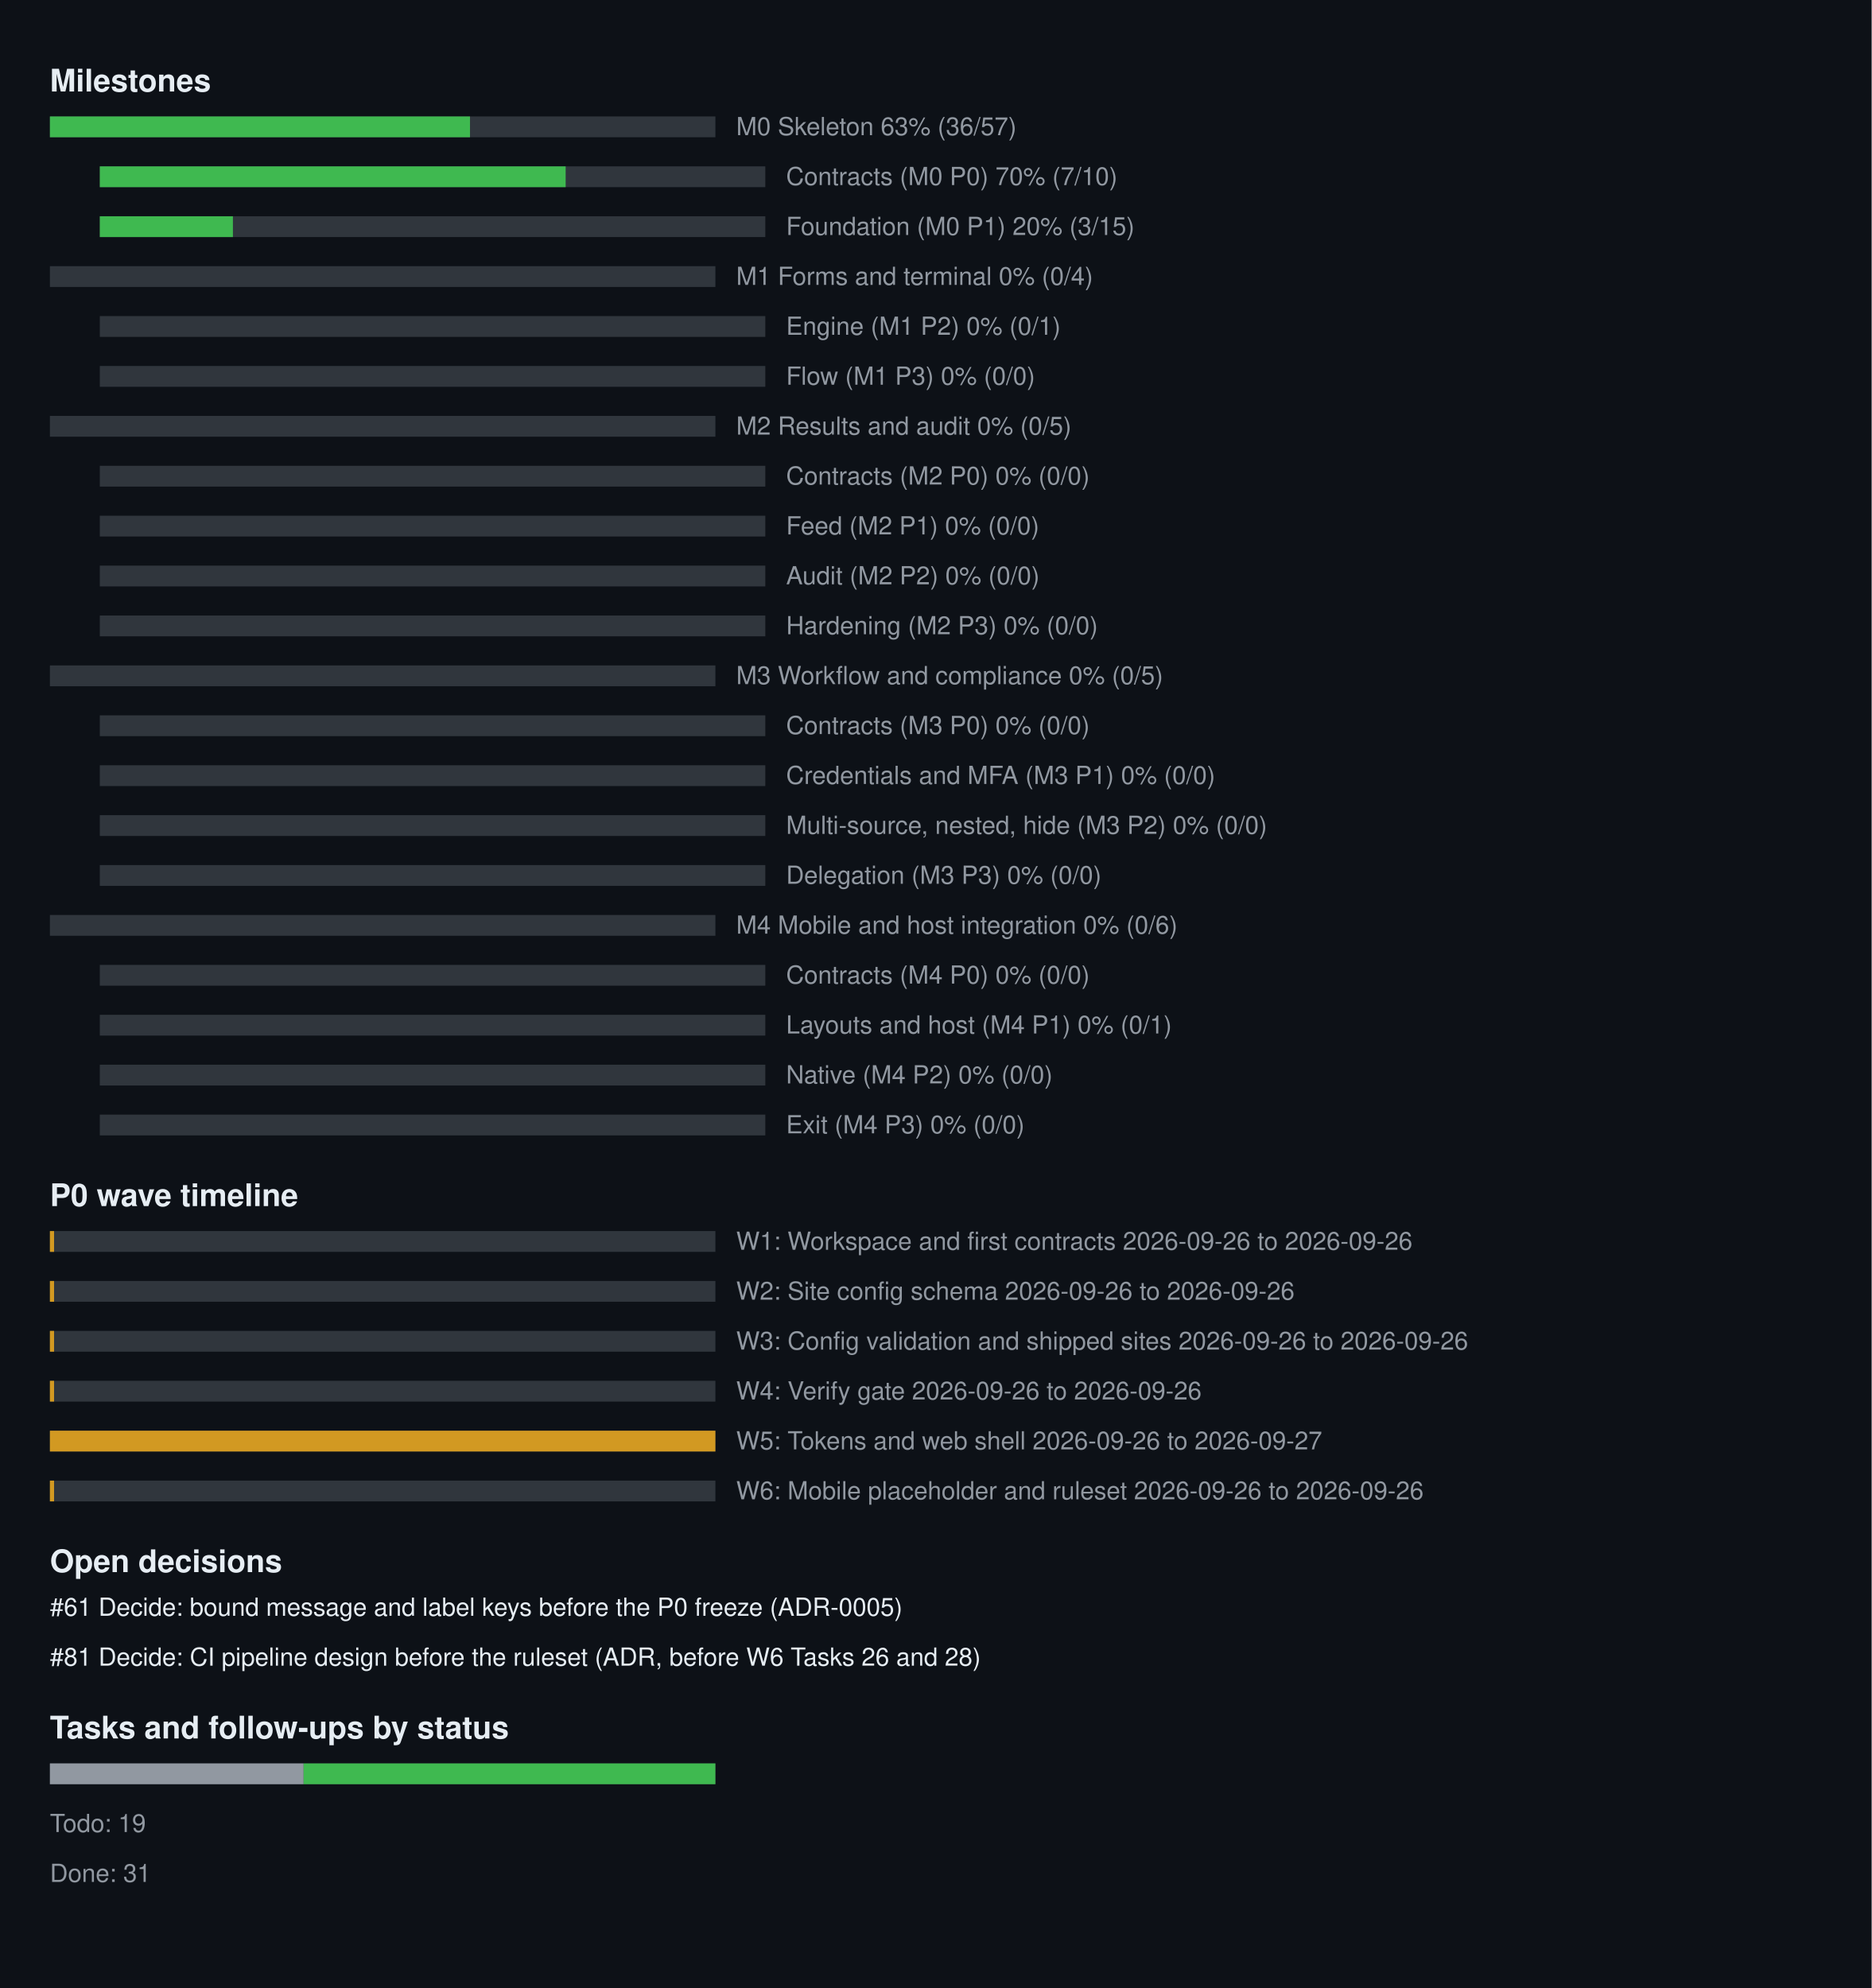
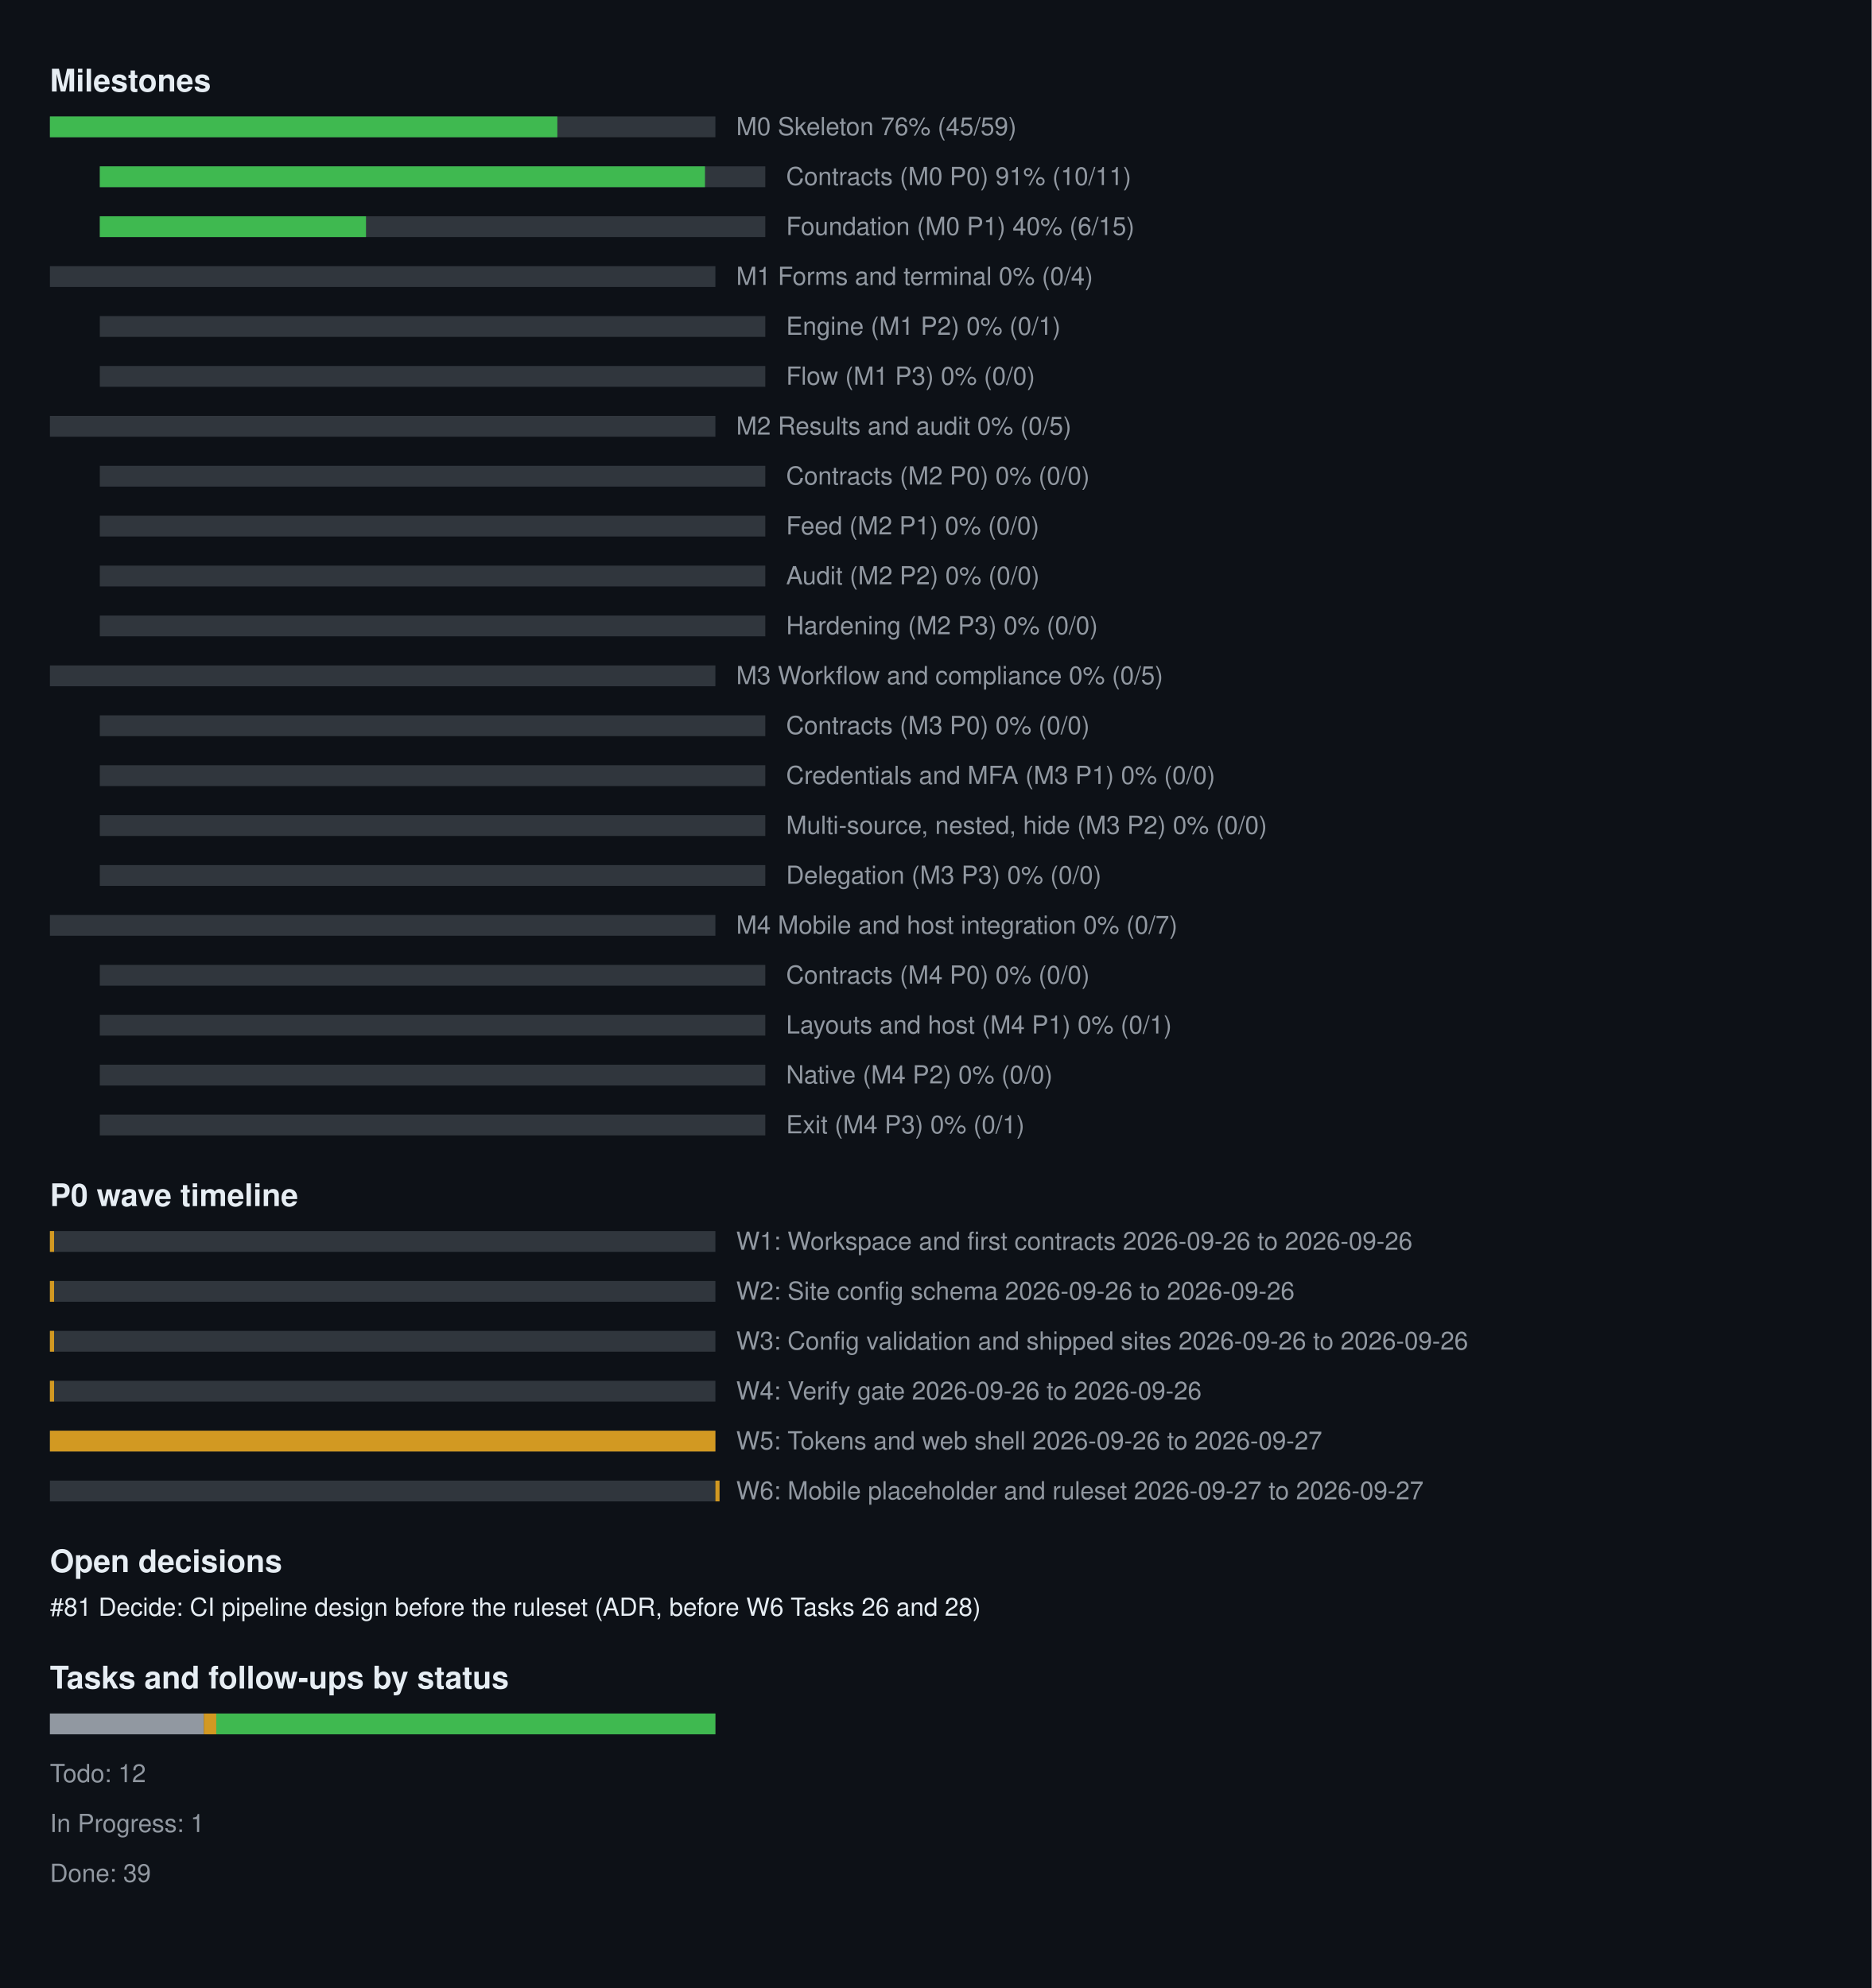
<svg xmlns="http://www.w3.org/2000/svg" role="img" viewBox="0 0 900 956" width="900" height="956" font-family="Helvetica, Arial, sans-serif">
  <rect width="900" height="956" fill="#0d1117" />
  <text x="24" y="44" fill="#e6edf3" font-size="15" font-weight="700">Milestones</text>
  <rect x="24" y="56" width="320" height="10" fill="#30363d" />
-   <rect x="24" y="56" width="202" height="10" fill="#3fb950" />
-   <text x="354" y="65" fill="#9198a1" font-size="12">M0 Skeleton 63% (36/57)</text>
+   <rect x="24" y="56" width="244" height="10" fill="#3fb950" />
+   <text x="354" y="65" fill="#9198a1" font-size="12">M0 Skeleton 76% (45/59)</text>
  <rect x="48" y="80" width="320" height="10" fill="#30363d" />
-   <rect x="48" y="80" width="224" height="10" fill="#3fb950" />
-   <text x="378" y="89" fill="#9198a1" font-size="12">Contracts (M0 P0) 70% (7/10)</text>
+   <rect x="48" y="80" width="291" height="10" fill="#3fb950" />
+   <text x="378" y="89" fill="#9198a1" font-size="12">Contracts (M0 P0) 91% (10/11)</text>
  <rect x="48" y="104" width="320" height="10" fill="#30363d" />
-   <rect x="48" y="104" width="64" height="10" fill="#3fb950" />
-   <text x="378" y="113" fill="#9198a1" font-size="12">Foundation (M0 P1) 20% (3/15)</text>
+   <rect x="48" y="104" width="128" height="10" fill="#3fb950" />
+   <text x="378" y="113" fill="#9198a1" font-size="12">Foundation (M0 P1) 40% (6/15)</text>
  <rect x="24" y="128" width="320" height="10" fill="#30363d" />
  <text x="354" y="137" fill="#9198a1" font-size="12">M1 Forms and terminal 0% (0/4)</text>
  <rect x="48" y="152" width="320" height="10" fill="#30363d" />
  <text x="378" y="161" fill="#9198a1" font-size="12">Engine (M1 P2) 0% (0/1)</text>
  <rect x="48" y="176" width="320" height="10" fill="#30363d" />
  <text x="378" y="185" fill="#9198a1" font-size="12">Flow (M1 P3) 0% (0/0)</text>
  <rect x="24" y="200" width="320" height="10" fill="#30363d" />
  <text x="354" y="209" fill="#9198a1" font-size="12">M2 Results and audit 0% (0/5)</text>
  <rect x="48" y="224" width="320" height="10" fill="#30363d" />
  <text x="378" y="233" fill="#9198a1" font-size="12">Contracts (M2 P0) 0% (0/0)</text>
  <rect x="48" y="248" width="320" height="10" fill="#30363d" />
  <text x="378" y="257" fill="#9198a1" font-size="12">Feed (M2 P1) 0% (0/0)</text>
  <rect x="48" y="272" width="320" height="10" fill="#30363d" />
  <text x="378" y="281" fill="#9198a1" font-size="12">Audit (M2 P2) 0% (0/0)</text>
  <rect x="48" y="296" width="320" height="10" fill="#30363d" />
  <text x="378" y="305" fill="#9198a1" font-size="12">Hardening (M2 P3) 0% (0/0)</text>
  <rect x="24" y="320" width="320" height="10" fill="#30363d" />
  <text x="354" y="329" fill="#9198a1" font-size="12">M3 Workflow and compliance 0% (0/5)</text>
  <rect x="48" y="344" width="320" height="10" fill="#30363d" />
  <text x="378" y="353" fill="#9198a1" font-size="12">Contracts (M3 P0) 0% (0/0)</text>
  <rect x="48" y="368" width="320" height="10" fill="#30363d" />
  <text x="378" y="377" fill="#9198a1" font-size="12">Credentials and MFA (M3 P1) 0% (0/0)</text>
  <rect x="48" y="392" width="320" height="10" fill="#30363d" />
  <text x="378" y="401" fill="#9198a1" font-size="12">Multi-source, nested, hide (M3 P2) 0% (0/0)</text>
  <rect x="48" y="416" width="320" height="10" fill="#30363d" />
  <text x="378" y="425" fill="#9198a1" font-size="12">Delegation (M3 P3) 0% (0/0)</text>
  <rect x="24" y="440" width="320" height="10" fill="#30363d" />
-   <text x="354" y="449" fill="#9198a1" font-size="12">M4 Mobile and host integration 0% (0/6)</text>
+   <text x="354" y="449" fill="#9198a1" font-size="12">M4 Mobile and host integration 0% (0/7)</text>
  <rect x="48" y="464" width="320" height="10" fill="#30363d" />
  <text x="378" y="473" fill="#9198a1" font-size="12">Contracts (M4 P0) 0% (0/0)</text>
  <rect x="48" y="488" width="320" height="10" fill="#30363d" />
  <text x="378" y="497" fill="#9198a1" font-size="12">Layouts and host (M4 P1) 0% (0/1)</text>
  <rect x="48" y="512" width="320" height="10" fill="#30363d" />
  <text x="378" y="521" fill="#9198a1" font-size="12">Native (M4 P2) 0% (0/0)</text>
  <rect x="48" y="536" width="320" height="10" fill="#30363d" />
-   <text x="378" y="545" fill="#9198a1" font-size="12">Exit (M4 P3) 0% (0/0)</text>
+   <text x="378" y="545" fill="#9198a1" font-size="12">Exit (M4 P3) 0% (0/1)</text>
  <text x="24" y="580" fill="#e6edf3" font-size="15" font-weight="700">P0 wave timeline</text>
  <rect x="24" y="592" width="320" height="10" fill="#30363d" />
  <rect x="24" y="592" width="2" height="10" fill="#d29922" />
  <text x="354" y="601" fill="#9198a1" font-size="12">W1: Workspace and first contracts 2026-09-26 to 2026-09-26</text>
  <rect x="24" y="616" width="320" height="10" fill="#30363d" />
  <rect x="24" y="616" width="2" height="10" fill="#d29922" />
  <text x="354" y="625" fill="#9198a1" font-size="12">W2: Site config schema 2026-09-26 to 2026-09-26</text>
  <rect x="24" y="640" width="320" height="10" fill="#30363d" />
  <rect x="24" y="640" width="2" height="10" fill="#d29922" />
  <text x="354" y="649" fill="#9198a1" font-size="12">W3: Config validation and shipped sites 2026-09-26 to 2026-09-26</text>
  <rect x="24" y="664" width="320" height="10" fill="#30363d" />
  <rect x="24" y="664" width="2" height="10" fill="#d29922" />
  <text x="354" y="673" fill="#9198a1" font-size="12">W4: Verify gate 2026-09-26 to 2026-09-26</text>
  <rect x="24" y="688" width="320" height="10" fill="#30363d" />
  <rect x="24" y="688" width="320" height="10" fill="#d29922" />
  <text x="354" y="697" fill="#9198a1" font-size="12">W5: Tokens and web shell 2026-09-26 to 2026-09-27</text>
  <rect x="24" y="712" width="320" height="10" fill="#30363d" />
-   <rect x="24" y="712" width="2" height="10" fill="#d29922" />
-   <text x="354" y="721" fill="#9198a1" font-size="12">W6: Mobile placeholder and ruleset 2026-09-26 to 2026-09-26</text>
+   <rect x="344" y="712" width="2" height="10" fill="#d29922" />
+   <text x="354" y="721" fill="#9198a1" font-size="12">W6: Mobile placeholder and ruleset 2026-09-27 to 2026-09-27</text>
  <text x="24" y="756" fill="#e6edf3" font-size="15" font-weight="700">Open decisions</text>
-   <text x="24" y="777" fill="#e6edf3" font-size="12">#61 Decide: bound message and label keys before the P0 freeze (ADR-0005)</text>
-   <text x="24" y="801" fill="#e6edf3" font-size="12">#81 Decide: CI pipeline design before the ruleset (ADR, before W6 Tasks 26 and 28)</text>
-   <text x="24" y="836" fill="#e6edf3" font-size="15" font-weight="700">Tasks and follow-ups by status</text>
-   <rect x="24" y="848" width="320" height="10" fill="#30363d" />
-   <rect x="24" y="848" width="122" height="10" fill="#9198a1" />
-   <rect x="146" y="848" width="198" height="10" fill="#3fb950" />
-   <text x="24" y="881" fill="#9198a1" font-size="12">Todo: 19</text>
-   <text x="24" y="905" fill="#9198a1" font-size="12">Done: 31</text>
+   <text x="24" y="777" fill="#e6edf3" font-size="12">#81 Decide: CI pipeline design before the ruleset (ADR, before W6 Tasks 26 and 28)</text>
+   <text x="24" y="812" fill="#e6edf3" font-size="15" font-weight="700">Tasks and follow-ups by status</text>
+   <rect x="24" y="824" width="320" height="10" fill="#30363d" />
+   <rect x="24" y="824" width="74" height="10" fill="#9198a1" />
+   <rect x="98" y="824" width="6" height="10" fill="#d29922" />
+   <rect x="104" y="824" width="240" height="10" fill="#3fb950" />
+   <text x="24" y="857" fill="#9198a1" font-size="12">Todo: 12</text>
+   <text x="24" y="881" fill="#9198a1" font-size="12">In Progress: 1</text>
+   <text x="24" y="905" fill="#9198a1" font-size="12">Done: 39</text>
</svg>
